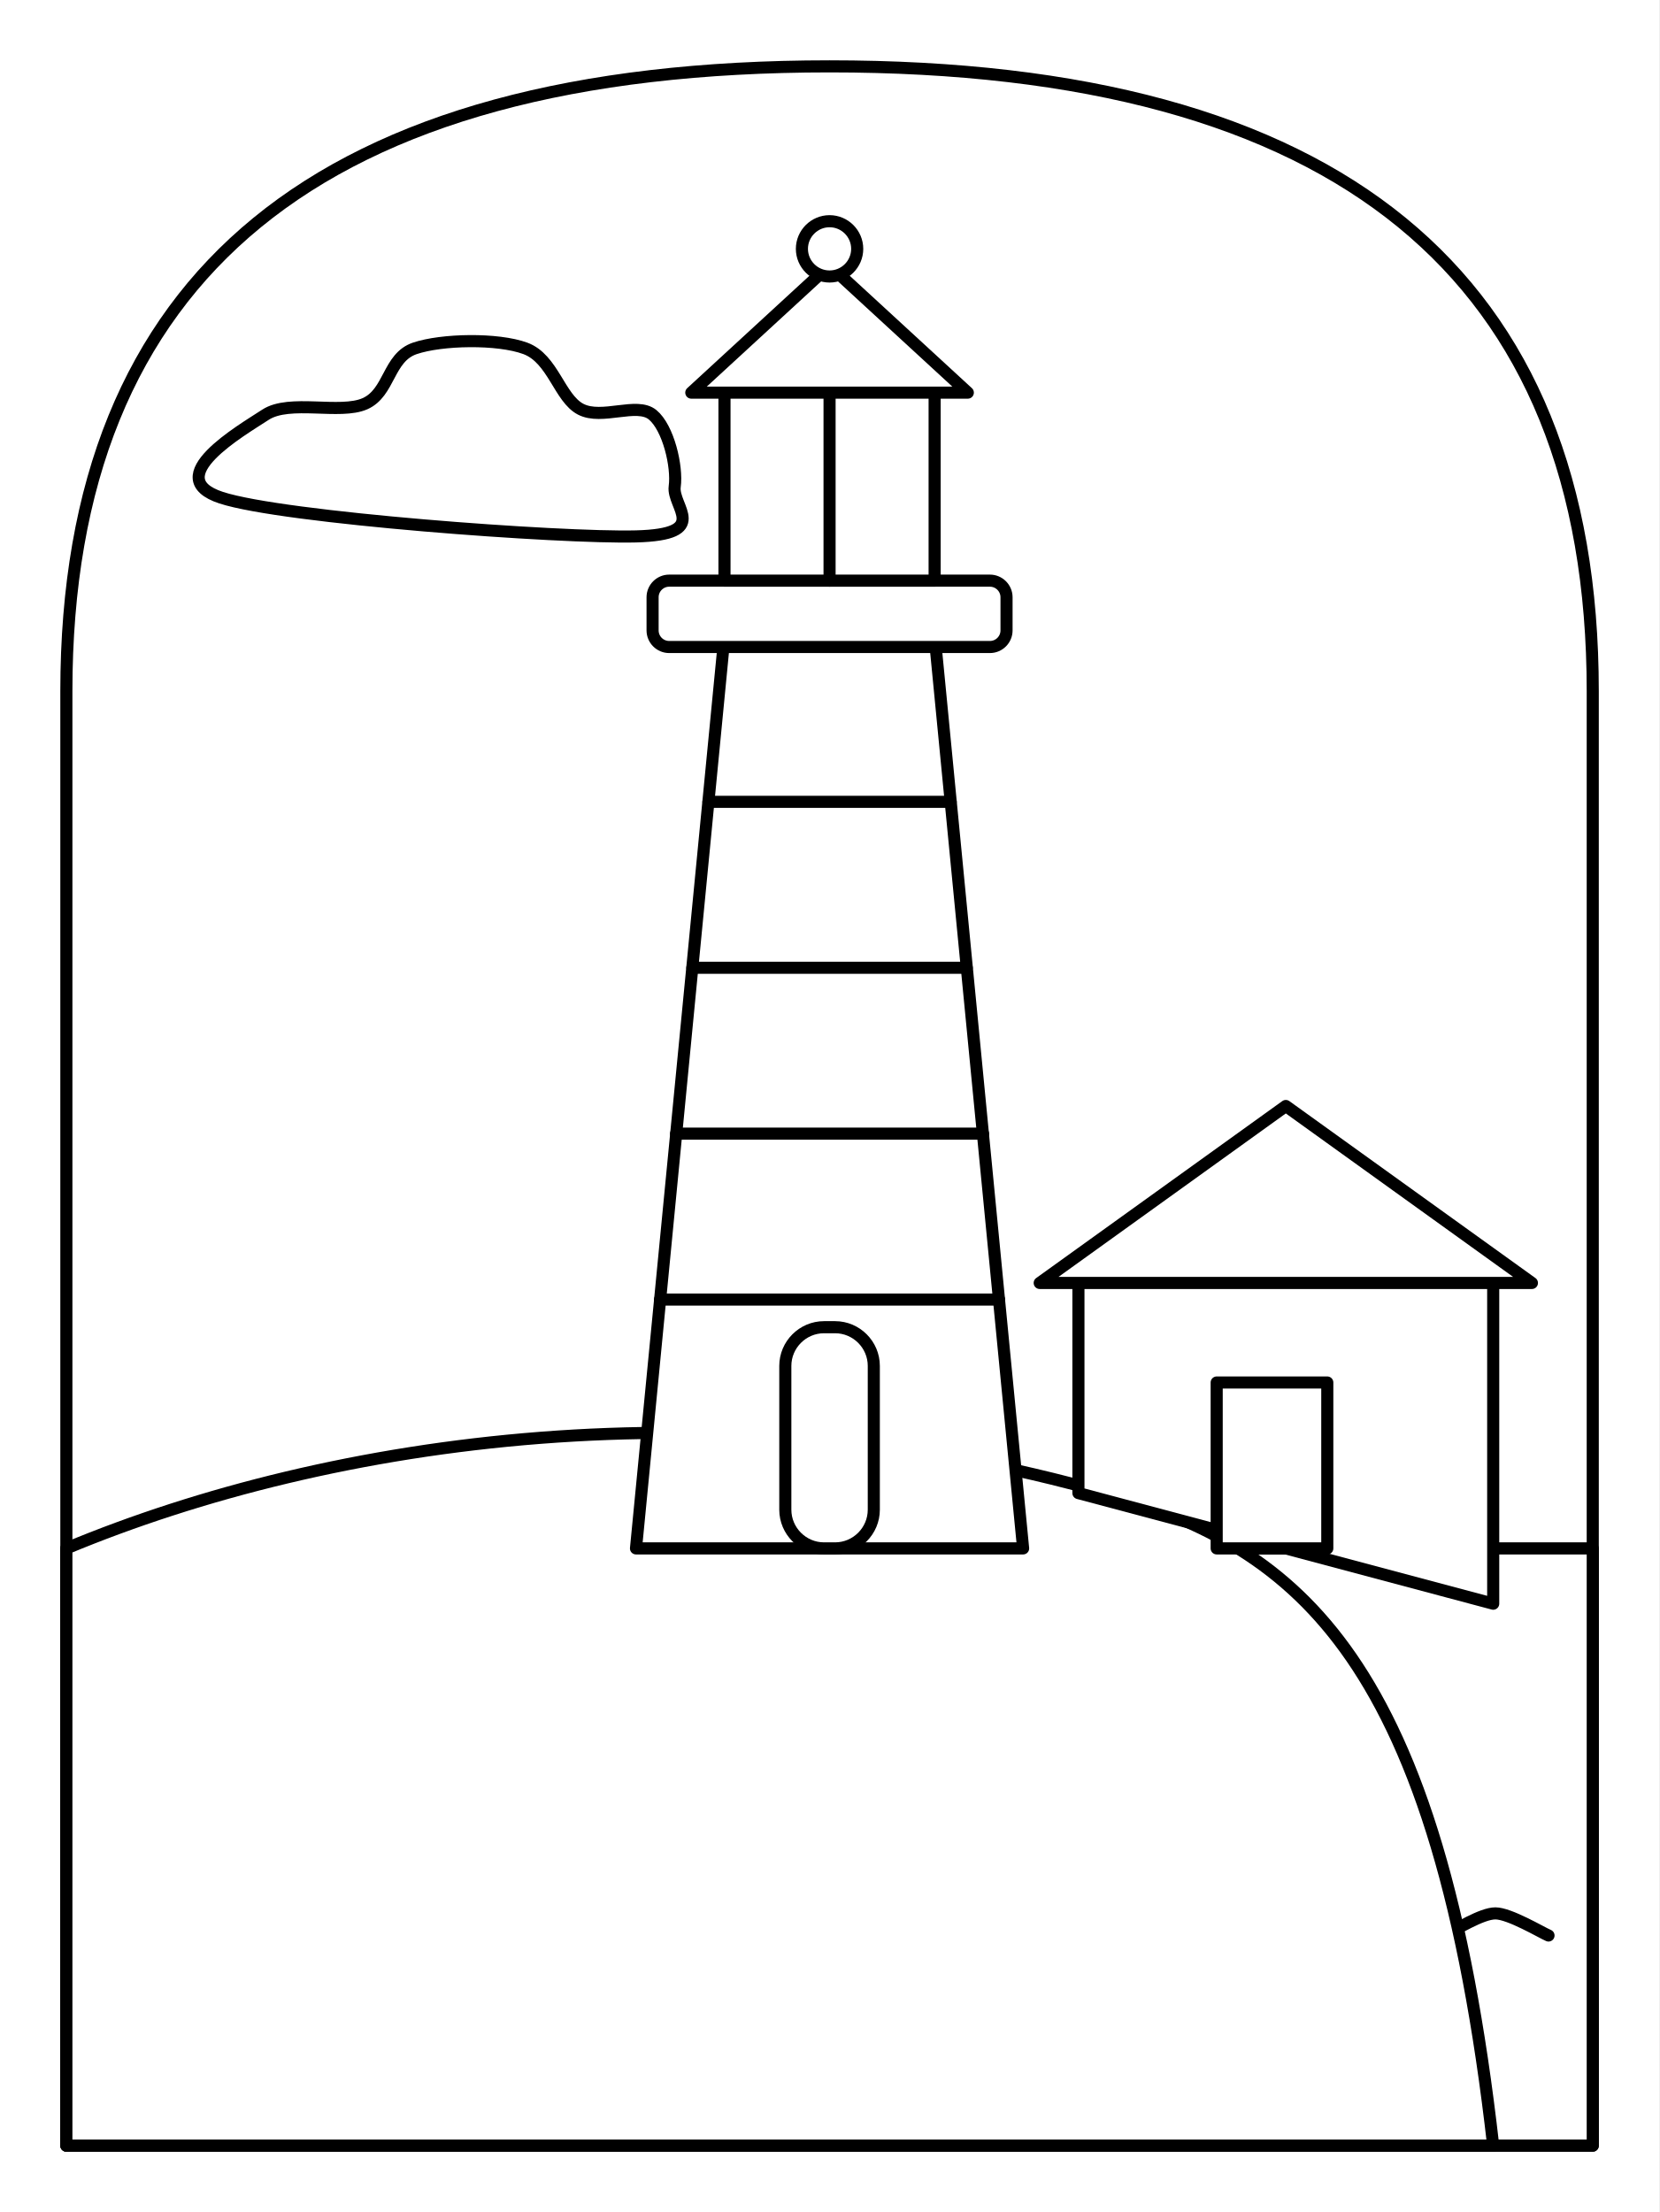
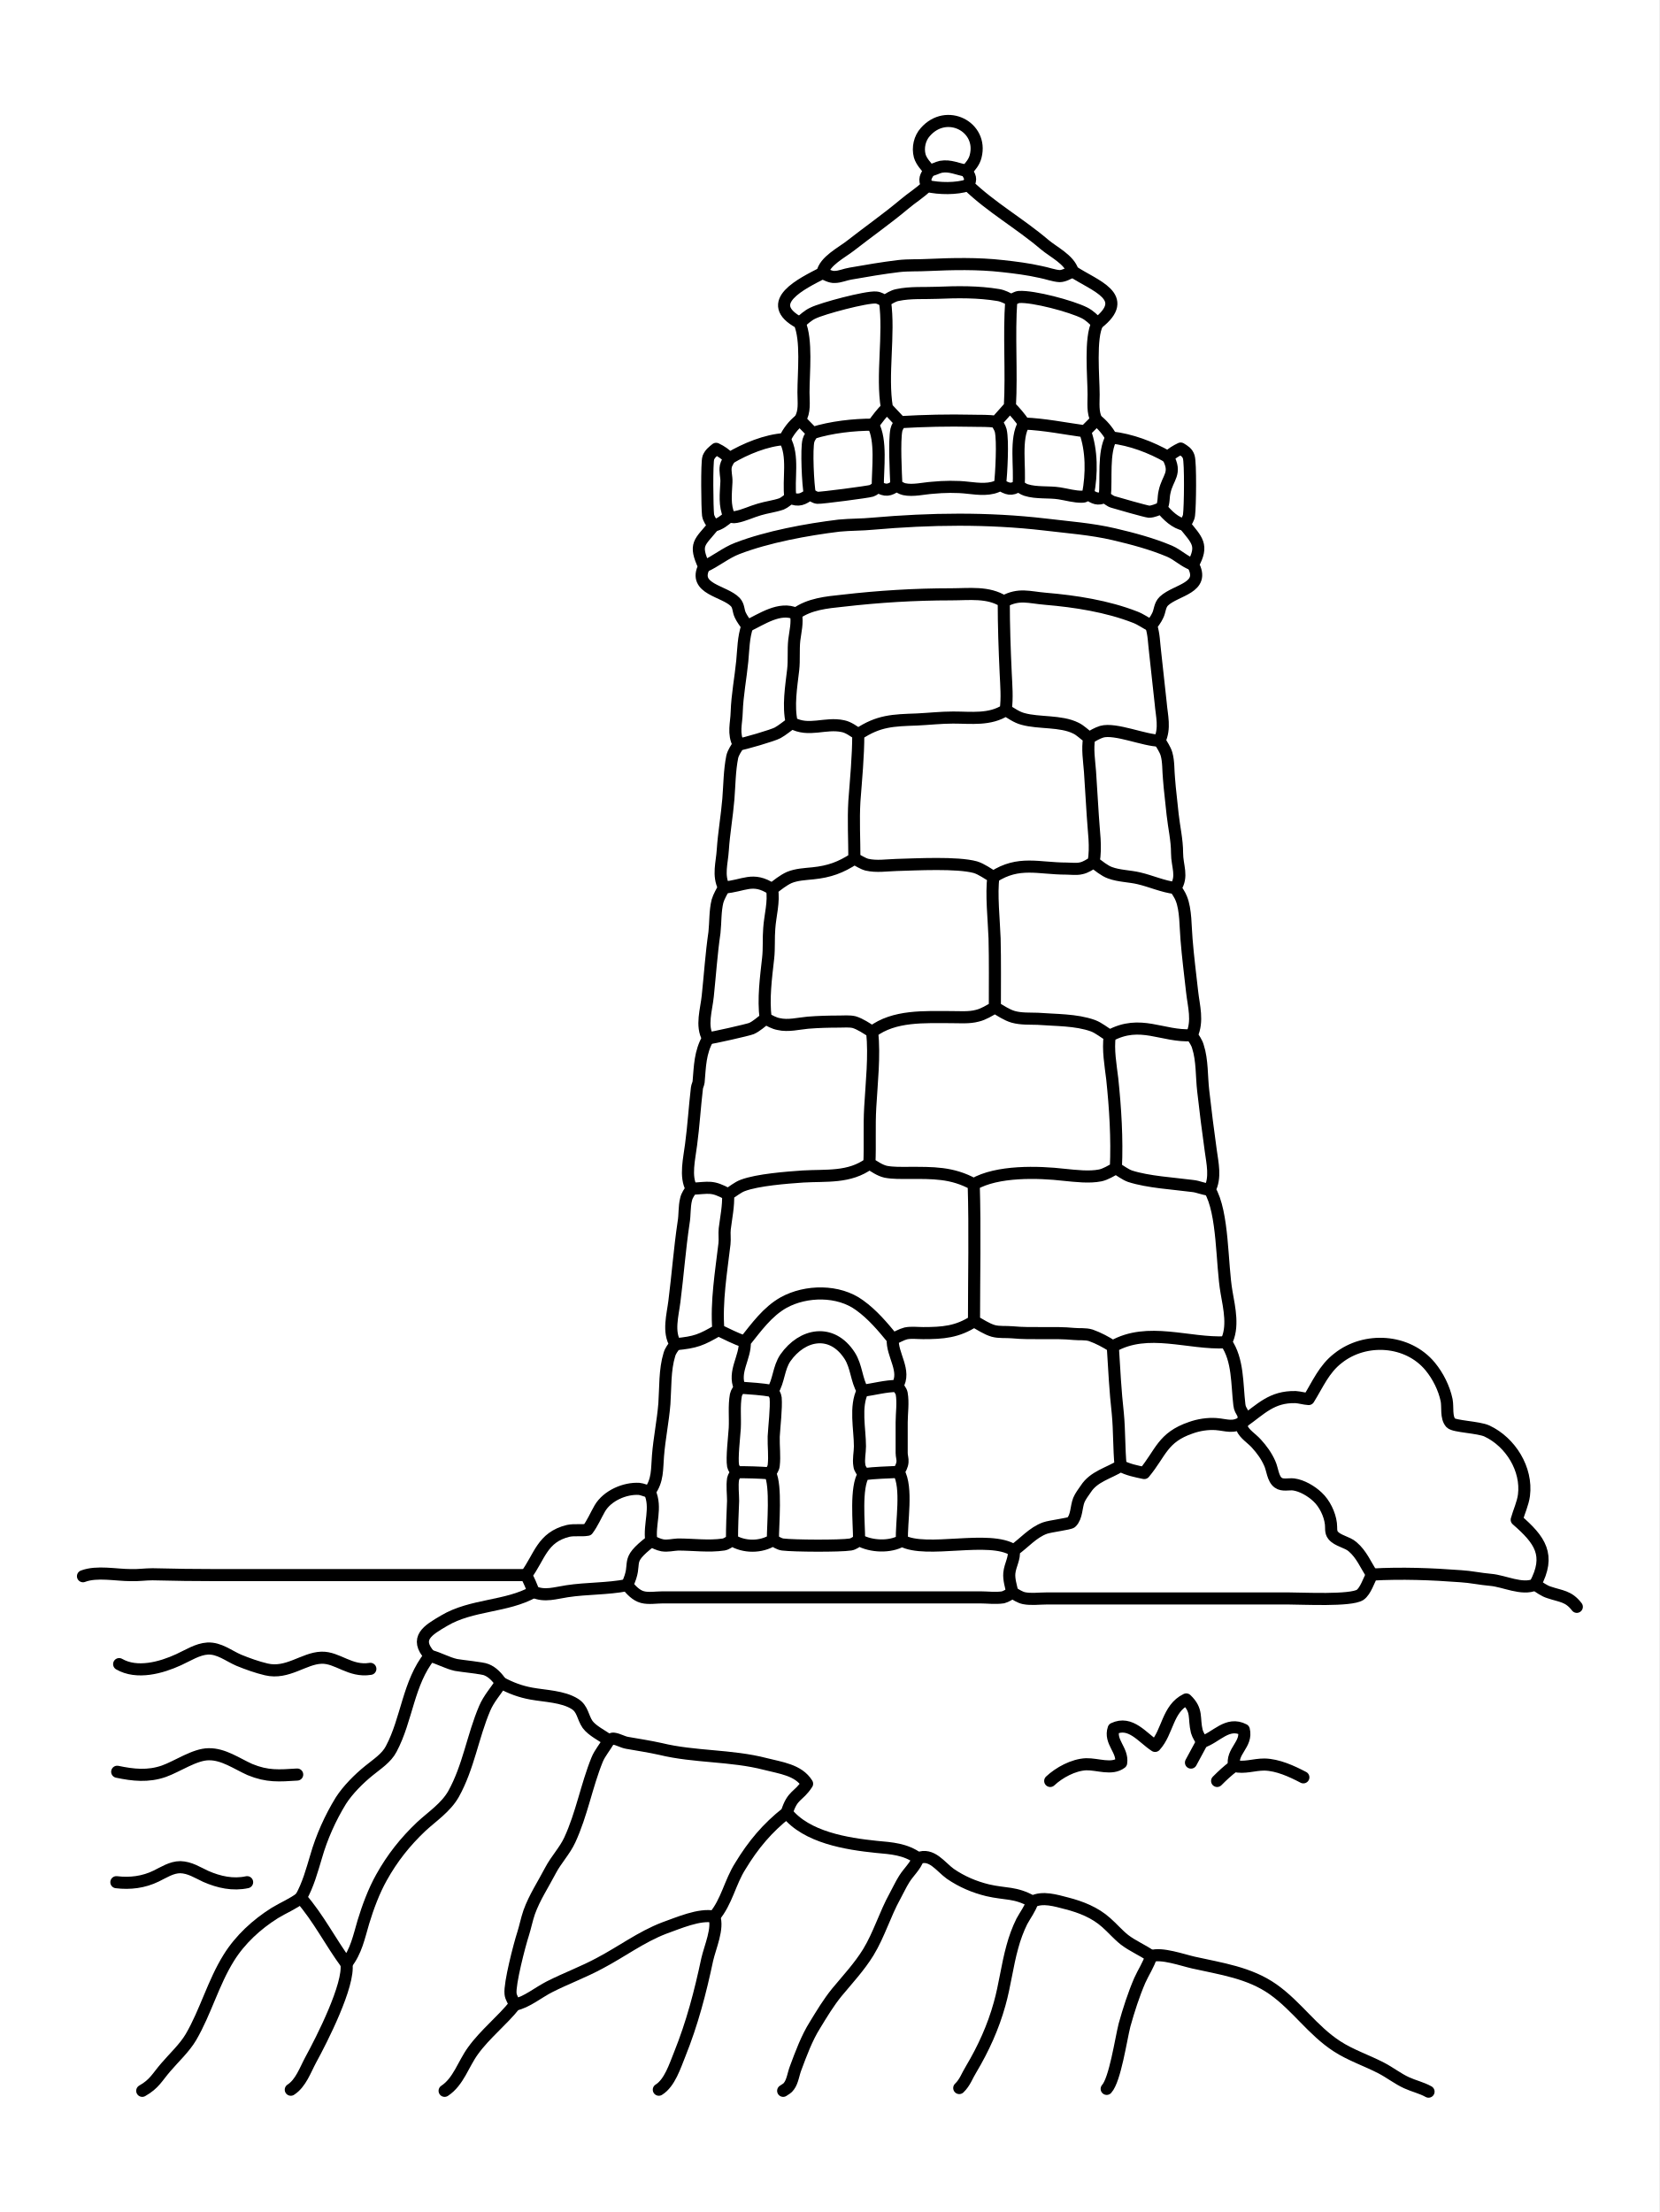
<svg xmlns="http://www.w3.org/2000/svg" version="1.1" viewBox="0 0 600 800" width="5.715in" height="7.62in" role="img" aria-label="The Lighthouse, a picture to color">
  <rect width="600" height="800" fill="#fff" />
-   <g transform="translate(0 0) scale(1)" fill="#fff" data-bw="white" stroke="#000" stroke-width="4.374" stroke-linecap="round" stroke-linejoin="round">
-     <path d="M24 776 L24 250 C24 99.3 116 24 300 24 C484 24 576 99.3 576 250 L576 776 Z" />
-     <path d="M80 180 C57.7 172.7 87.3 155.7 96 150 C104.7 144.3 123 150 132 146 C141 142 140.3 129.3 150 126 C159.7 122.7 180 122.3 190 126 C200 129.7 202.3 144 210 148 C217.7 152 230.3 145.3 236 150 C241.7 154.7 245 168.7 244 176 C243 183.3 257.3 193.3 230 194 C202.7 194.7 102.3 187.3 80 180 Z" />
-     <path d="M24 560 L576 560 L576 776 L24 776 Z" />
-     <path fill="none" stroke-width="4.374" d="M40 640 C42.2 641.1 52.2 648 56.7 648 C61.1 648 68.9 642.1 73.3 640 C77.8 637.9 85.6 632 90 632 C94.4 632 102.2 637.9 106.7 640 C111.1 642.1 118.9 648 123.3 648 C127.8 648 135.6 642.1 140 640 C144.4 637.9 152.2 632 156.7 632 C161.1 632 168.9 637.9 173.3 640 C177.8 642.1 185.6 648 190 648 C194.4 648 202.2 642.1 206.7 640 C211.1 637.9 218.9 632 223.3 632 C227.8 632 237.8 638.9 240 640" />
-     <path fill="none" stroke-width="4.374" d="M330 700 C332.6 701.1 344.1 708 349.2 708 C354.3 708 363.2 702.1 368.3 700 C373.4 697.9 382.4 692 387.5 692 C392.6 692 401.6 697.9 406.7 700 C411.8 702.1 420.7 708 425.8 708 C430.9 708 439.9 702.1 445 700 C450.1 697.9 459.1 692 464.2 692 C469.3 692 478.2 697.9 483.3 700 C488.4 702.1 497.4 708 502.5 708 C507.6 708 516.6 702.1 521.7 700 C526.8 697.9 535.7 692 540.8 692 C545.9 692 557.4 698.9 560 700" />
-     <path d="M24 560 C120 520 260 500 400 540 C470 560 520 600 540 776 L24 776 Z" />
-     <path d="M390 540 L390 460 L540 460 L540 580 Z" />
-     <path d="M376 464 L465 400 L554 464 Z" />
-     <path d="M440 500 L480 500 L480 560 L440 560 Z" />
-     <path d="M230 560 L262 230 L338 230 L370 560 Z" />
-     <path fill="none" d="M256.2 290 L343.8 290" />
-     <path fill="none" d="M250.4 350 L349.6 350" />
-     <path fill="none" d="M244.5 410 L355.5 410" />
-     <path fill="none" d="M238.7 470 L361.3 470" />
-     <path d="M242 210 L358 210 C361.3 210 364 212.7 364 216 L364 228 C364 231.3 361.3 234 358 234 L242 234 C238.7 234 236 231.3 236 228 L236 216 C236 212.7 238.7 210 242 210 Z" />
-     <path d="M262 140 L338 140 L338 210 L262 210 Z" />
-     <path fill="none" d="M300 140 L300 210" />
-     <path d="M250 142 L300 96 L350 142 Z" />
-     <path d="M310 90 C310 95.5 305.5 100 300 100 C294.5 100 290 95.5 290 90 C290 84.5 294.5 80 300 80 C305.5 80 310 84.5 310 90 Z" />
-     <path d="M298 480 L302 480 C309.7 480 316 486.3 316 494 L316 546 C316 553.7 309.7 560 302 560 L298 560 C290.3 560 284 553.7 284 546 L284 494 C284 486.3 290.3 480 298 480 Z" />
+   <g transform="translate(-2.179 -3.056) scale(1.006)" fill="#fff" data-bw="white" stroke="#000" stroke-width="4.35" stroke-linecap="round" stroke-linejoin="round">
+     <path fill="none" stroke-width="4.35" d="M336.3 64.3 C337.9 64.1 339 63.3 340.4 63 C343.8 62.4 346.4 63.9 349.6 64.4 M350.2 69.6 C346 71 339.8 70.9 335.4 69.9 M387.8 100.6 C386.4 101.2 384.7 102.3 383.1 102.3 C381 102.2 378.4 101.2 376.2 100.8 C371.8 99.8 367.1 99.2 362.5 98.7 C353.7 97.7 344.6 97.9 335.8 98.3 C332.3 98.5 328.7 98.3 325.2 98.7 C319.4 99.4 313.6 100.4 307.9 101.4 C306 101.7 304.1 102.6 302.2 102.6 C300.7 102.7 299.1 101.7 297.8 101.2 M365.7 111 C366.5 110.6 367.5 109.9 368.5 109.8 C373.7 109.5 387.2 113.1 392 115.5 C393.8 116.4 395.3 117.9 396.7 119.3 M365.7 111 C364.8 123.7 365.9 136.5 365.2 149.2 M365.7 111 C364.2 110.2 362.8 109.4 361 109.1 C353.8 107.9 346.4 108 339.1 108.3 C334.4 108.5 329.5 108.1 324.8 109.1 C323.2 109.4 321.7 110.4 320.3 111.3 M320.3 111.3 C322 123.4 319 137.9 321 149.7 M320.3 111.3 C319.3 110.8 318.3 110.1 317.1 110 C313.6 109.7 297.8 113.9 294.4 115.6 C292.6 116.4 291.1 117.9 289.6 119.1 M365.2 149.2 C367.1 151.1 368.8 153.1 370.3 155.3 M365.2 149.2 L360.3 154.7 M321 149.7 L325.8 154.8 M321 149.7 C319.1 151.5 317.6 153.6 316 155.7 M289.7 154 L294.3 158.7 M396.3 154 L392.2 158.1 M325.8 154.8 C334.5 154.3 343 154.1 351.7 154.3 C354.6 154.4 357.5 154.2 360.3 154.7 M325.8 154.8 C325.3 155.7 324.6 156.6 324.4 157.6 C323.6 161.5 324.2 173.1 324.4 177.6 M360.3 154.7 C360.9 155.7 361.6 156.7 361.9 157.8 C362.8 161.6 362.1 173.2 361.7 177.3 M370.3 155.3 C377.7 155.6 384.9 157.1 392.2 158.1 M370.3 155.3 C366.9 160.6 369 171.2 368.3 177.7 M316 155.7 C319.1 161.3 317.7 171.4 317.7 178 M316 155.7 C309 155.7 301 156.6 294.3 158.7 M392.2 158.1 C394.7 165 394.7 173.4 393.3 180.7 M294.3 158.7 C293.8 159.5 293.1 160.3 292.8 161.4 C292 164.2 292.6 177.6 293.3 180.7 M401.7 160.3 C398.6 165.8 400 175.2 399.3 181.7 M284.2 160.9 C287.7 166.9 285.4 175.3 286.3 182 M422 167.3 C425.3 173.3 421.9 174.6 420.8 179.9 C420.3 182 420.7 183.6 419.7 185.7 M264.4 167.8 C264 168.7 263.3 169.6 263.1 170.6 C262.7 172.5 263.4 174.4 263.3 176.3 C263.1 180.7 262.5 184.6 264.3 188.7 M324.4 177.6 C325.3 178 326.2 178.7 327.2 178.9 C330.4 179.6 334.2 178.6 337.3 178.4 C341.4 178 346.1 177.9 350.2 178.4 C353.9 178.8 358.4 179.4 361.7 177.3 M324.4 177.6 C321.8 179.4 320.5 179.6 317.7 178 M361.7 177.3 C364.4 178.8 365.6 179.4 368.3 177.7 M368.3 177.7 C369.2 178.2 370 178.9 371 179.2 C374.8 180.4 379.2 179.8 383 180.4 C385.6 180.8 388.6 181.7 391.2 181.6 C392.2 181.6 392.6 181.1 393.3 180.7 M317.7 178 C316.9 178.6 316.3 179.2 315.4 179.5 C314.2 179.9 297.4 182.1 296.1 182 C295 181.9 294.2 181.2 293.3 180.7 M293.3 180.7 C290.8 182.5 289.3 183.3 286.3 182 M393.3 180.7 C395.7 182.2 396.7 182.8 399.3 181.7 M399.3 181.7 C400.3 182.3 401.2 183.2 402.3 183.5 C403.9 184 414.1 186.9 415.2 187 C416.7 187 418.3 186.2 419.7 185.7 M286.3 182 C285.3 182.7 284.3 183.7 283.1 184.2 C280.5 185.1 277.7 185.4 275.1 186.2 C272.3 187 269.5 188.4 266.7 188.9 C265.8 189.1 265.1 188.8 264.3 188.7 M419.7 185.7 C421.8 188.3 424.7 191.1 428 191.7 M264.3 188.7 C262.5 190.2 261 191.5 258.7 192 M431 206 C428 205 425.6 202.5 422.6 201.2 C416.2 198.5 409.4 196.7 402.6 195.1 C394.5 193.2 386 192.6 377.8 191.6 C357.2 189.2 336.6 189.5 316 191.3 C312 191.7 307.9 191.6 303.8 192 C292.3 193.4 278.1 196 267.2 200.2 C263 201.8 259.4 204.9 255.3 206.7 M363 219.3 C368.5 216.3 372 217.8 378 218.3 C388.7 219.2 400.2 221 410.2 224.9 C412.3 225.7 414 227 416 228 M363 219.3 C363 227.9 363.3 236.5 363.7 245.1 C363.9 249.5 364.3 253.9 363.7 258.3 M363 219.3 C357.4 215.7 350.6 216.7 344.1 216.7 C331 216.7 318.1 217.5 305.1 219 C299.3 219.6 293.1 220.2 288.3 223.7 M288.3 223.7 C288.9 227 288.1 229.9 287.7 233.1 C287.3 236.7 287.7 240.3 287.3 243.8 C286.6 249.9 285.4 256.9 286.8 262.9 M288.3 223.7 C282.5 221 275.9 225.7 270.8 228.1 M363.7 258.3 C365.6 259.4 367.6 260.9 369.9 261.5 C375.6 263.1 383.5 262.1 388.9 264.8 C390.6 265.6 392.1 267.2 393.7 268.3 M363.7 258.3 C358 262 351.3 261 344.8 261 C340.4 261 336.1 261.5 331.8 261.7 C323.2 262 318 262.1 310.7 267 M286.8 262.9 C292.9 266.3 298.8 262.7 305.2 264.1 C307.2 264.5 309 265.9 310.7 267 M286.8 262.9 C285.1 264.1 283.5 265.5 281.7 266.5 C280.1 267.4 269.5 270.5 267.7 270.7 M310.7 267 C310.7 275.1 309.9 283 309.3 291.1 C308.9 297.9 309.3 304.9 309.3 311.7 M393.7 268.3 C395.1 267.5 396.6 266.6 398.2 266.1 C403.1 264.7 413.6 269.3 419 269.3 M393.7 268.3 C393 272.4 393.7 276.4 394 280.4 L395 296.2 C395.3 301.8 396.3 307.4 395.3 313 M309.3 311.7 C310.7 312.4 312.3 313.5 313.8 313.9 C317.3 314.7 320.9 314.1 324.4 314 C331.6 313.8 346.3 313 352.8 314.8 C355.1 315.5 357.3 317.2 359.3 318.3 M309.3 311.7 C304.4 314.9 300.3 316.4 294.4 317 C291.5 317.3 288.6 317.4 285.9 318.5 C283.7 319.5 281.6 321.2 279.7 322.7 M395.3 313 C397.1 314.3 399.2 316.1 401.2 316.8 C404.4 318 408.3 318 411.6 318.8 C415.9 319.8 420.3 321.8 424.7 322.3 M395.3 313 C394 313.8 392.4 314.9 390.8 315.2 C389.2 315.6 387.2 315.3 385.5 315.3 C375.5 315.3 368.4 312.4 359.3 318.3 M359.3 318.3 C358.4 324 359.5 334.3 359.7 340.4 C359.9 348.6 359.8 357 359.8 365.2 M262.4 322.1 C269.6 321.6 272.7 318.1 279.7 322.7 M279.7 322.7 C280.5 327.2 279 332.2 278.7 336.8 C278.4 340.3 278.7 343.9 278.3 347.5 C277.5 354.7 276.5 362 277.4 369.2 M359.8 365.2 C361.9 366.4 364 367.9 366.4 368.6 C369.3 369.4 372.3 369.2 375.2 369.3 C381.6 369.8 389 369.6 395.1 371.8 C397.2 372.6 399.2 374.3 401.1 375.4 M359.8 365.2 C357.9 366.3 355.7 367.7 353.5 368.2 C350.6 369 347.2 368.7 344.2 368.7 C334.6 368.7 323.6 368 315.7 374 M277.4 369.2 C278.9 370 280.4 370.9 282.1 371.2 C285.5 372 289.3 371 292.6 370.7 C296.4 370.4 300.1 370.3 303.8 370.3 C305.5 370.3 307.5 370.1 309.2 370.5 C311.5 371.2 313.6 372.7 315.7 374 M277.4 369.2 C275.8 370.4 274.1 372 272.3 372.8 C271.1 373.3 257.9 376.3 256.7 376.3 M315.7 374 C316.6 382.8 315.5 392.2 315 401.1 C314.6 407.9 315 414.6 314.7 421.3 M430.6 375.2 C419.9 375.8 412.2 369.4 401.1 375.4 M401.1 375.4 C400.4 380.5 401.4 385.9 402 390.9 C403.1 401.4 403.8 412.4 403.3 423 M314.7 421.3 C316.5 422.4 318.4 423.8 320.6 424.3 C323.3 424.8 326 424.7 328.8 424.7 C337.5 424.7 344.4 424.5 352.2 428.8 M314.7 421.3 C307.5 426.6 299.2 425.5 290.8 426 C285 426.4 274.5 427.2 269.2 429.2 C267.3 429.9 265.6 431.4 263.9 432.4 M403.3 423 C404.9 423.9 406.7 425.3 408.4 425.9 C414.9 428 424 428.5 430.8 429.4 C433 429.6 434.7 430.6 437 430.7 M403.3 423 C401.7 423.9 399.6 425.2 397.7 425.6 C393.8 426.4 388.8 425.8 384.8 425.4 C375.3 424.3 360.6 423.9 352.2 428.8 M352.2 428.8 C352.7 445.2 352.3 461.7 352.3 478 M250.8 430.4 C257.2 430.1 258 429.2 263.9 432.4 M263.9 432.4 C264.1 436.6 263.2 440.7 262.7 444.8 C262.5 446.6 262.8 448.4 262.6 450.2 C261.4 460.4 259.6 471 260.4 481.2 M352.3 478 C354.5 479.2 356.8 480.8 359.2 481.5 C361.4 482.1 363.8 481.8 366 482 C373.4 482.7 380.9 481.9 388.2 482.6 C390.2 482.8 392.4 482.5 394.3 483.1 C397.1 484.1 399.7 485.5 402.2 487.1 M352.3 478 C346.3 481.9 341.1 482.3 334 482.3 C332 482.3 329.7 482 327.8 482.4 C326.2 482.8 324.6 483.8 323.1 484.4 M260.4 481.2 C263.6 482.7 266.6 484.3 269.9 485.4 M260.4 481.2 C254.2 484.8 252.3 485.6 245 486.3 M323.1 484.4 C322.7 490.1 328.1 495.9 324.7 501.3 M269.9 485.4 C270.2 491 265.6 496.2 268.1 501.9 M442.9 485.6 C429.4 486.3 414.8 479.9 402.2 487.1 M402.2 487.1 C402.7 495.2 403.1 503.2 404 511.2 C404.6 517.4 404.4 523.8 405 530 M324.7 501.3 C325.3 502.2 326.1 503 326.3 504 C326.9 507.3 326.3 511.1 326.3 514.4 L326.3 525.4 C326.3 526.5 326.7 527.6 326.6 528.6 C326.5 530 325.8 531.1 325.2 532.2 M324.7 501.3 C320.4 501.3 316.5 502.5 312.3 503 M268.1 501.9 C272.1 502.2 275.9 502.4 279.9 503.1 M268.1 501.9 C267.6 502.8 266.9 503.6 266.7 504.6 C266 508.5 266.5 512.6 266.3 516.5 C266.1 519.7 265.2 527.2 265.7 530 C265.9 530.9 266.5 531.6 267 532.3 M279.9 503.1 C282.2 499.4 282 494.9 284.5 491.2 C290.6 482.5 301.2 480.5 307.6 490.4 C310.1 494.3 310 499.1 312.3 503 M279.9 503.1 C280.3 503.9 280.9 504.6 281 505.6 C281.3 509.2 280.5 515.7 280.3 519.5 C280.2 522.9 280.7 526.5 280.3 529.9 C280.2 530.9 279.5 531.8 279 532.7 M312.3 503 C309.4 508.7 311.3 516.8 311.3 523 C311.3 525.3 310.7 527.6 311.1 529.9 C311.2 531.1 312.1 532 312.7 533 M325.2 532.2 C328.5 537.9 326.1 550.2 326.4 556.9 M325.2 532.2 C321 532.4 316.8 532.5 312.7 533 M267 532.3 C271 532.3 275 532.4 279 532.7 M267 532.3 C266.5 533.1 265.9 533.8 265.7 534.7 C265.3 537.3 265.7 540.1 265.7 542.6 C265.5 547.3 265.3 552 265.3 556.7 M279 532.7 C281.3 537.1 280 551.1 280 556.7 M312.7 533 C309.6 537.7 311 550.6 311 556.7 M235.7 539.3 C238.4 545.1 235.4 551 236.3 557 M265.3 556.7 C269.6 559.4 275.7 559.4 280 556.7 M265.3 556.7 C264.4 557.3 263.4 558.1 262.3 558.3 C257 559.1 251.3 558.3 245.9 558.3 C244 558.4 242.2 558.9 240.3 558.6 C238.8 558.3 237.6 557.7 236.3 557 M280 556.7 C281.1 557.3 282.2 558.1 283.5 558.3 C287.5 558.8 304.1 558.9 307.9 558.3 C309.1 558.1 310 557.3 311 556.7 M311 556.7 C315.3 559.1 322.1 559.4 326.4 556.9 M326.4 556.9 C335.2 561.7 357.8 554.7 366.6 560.4 M236.3 557 C226 564.9 231.9 564.1 227.6 572.9 M366.6 560.4 C367 563.3 365.3 565.6 365 568.6 C364.8 570.9 365.6 573.3 366.1 575.6 M269.9 485.4 C274 480.3 278 474.6 283.9 471.3 C291.9 466.9 303.6 466.7 311.2 472.3 C315.8 475.6 319.5 480 323.1 484.4 M449 514.2 C445.4 516.6 443.2 515.3 439.3 515 C436.3 514.8 433.1 515.3 430.3 516.3 C420 519.8 419.5 525.4 413.5 532.6 C410.6 532 407.6 531.4 405 530 M405 530 C400.7 532.7 395.4 533.8 392.5 538.3 C391.6 539.6 390.6 540.9 390 542.3 C389 544.8 389.3 548.3 387.3 550.3 C386.7 550.9 379.7 551.7 377.8 552.4 C373.4 554 370.3 557.8 366.6 560.4 M449 514.2 C448.8 514.9 448.2 515.6 448.6 516.4 C449.6 518.7 452.2 520.2 453.8 522 C455.8 524.2 457.4 526.4 458.6 529.1 C459.6 531.2 459.7 534.7 461.7 536.1 C463.2 537.2 465.5 536.5 467.2 536.7 C470.2 537.1 473.6 539.1 475.8 541.2 C478.3 543.5 480.2 547.4 480.6 550.8 C480.8 552.2 480.4 553.8 481.4 555 C483 557 486.5 557.4 488.4 559.1 C491.7 561.9 493.1 565.7 495.4 569.1" />
+     <path fill="none" d="M336.3 64.3 C334.9 66.7 334.3 67.3 335.4 69.9 M336.3 64.3 C335 62.8 333.4 61.1 332.8 59.1 C332 56.1 332.8 52.7 334.8 50.5 C342.4 41.8 355.6 48.6 352.9 59.2 C352.4 61.3 351 62.9 349.6 64.4 M349.6 64.4 C350.8 66.6 351.5 67.2 350.2 69.6 M350.2 69.6 C358.5 77.6 368.8 83.4 377.6 90.9 C380.9 93.7 386.5 96.3 387.8 100.6 M335.4 69.9 C332.9 72.4 330 74.1 327.3 76.4 C321.1 81.6 314.4 86.3 308 91.3 C304.7 93.9 298.6 96.9 297.8 101.2 M387.8 100.6 C395.6 105.8 409 109.7 396.7 119.3 M297.8 101.2 C290.7 104.9 276 111.8 289.6 119.1 M289.6 119.1 C292.3 125.3 291 137 291 144.1 C291 147.6 291.6 151 289.7 154 M396.7 119.3 C393.9 124.3 395.3 138.7 395.3 144.9 C395.3 148 394.9 151.2 396.3 154 M289.7 154 C287.2 156 285.7 158.1 284.2 160.9 M396.3 154 C398.5 155.7 400.3 157.9 401.7 160.3 M401.7 160.3 C408.7 161.1 415.9 163.8 422 167.3 M284.2 160.9 C277.6 161.3 270.1 164.4 264.4 167.8 M422 167.3 C423.5 166 424.9 165.1 426.6 164.3 C427.9 165.1 429 165.7 429.5 167.3 C430.2 169.5 430 185.3 429.6 188.2 C429.5 189.4 428.6 190.6 428 191.7 M264.4 167.8 C262.9 166.3 261.5 165.3 259.6 164.4 C258.5 165.3 257.4 166.1 256.8 167.6 C256.2 169.3 256.4 185.8 256.7 188.2 C256.9 189.6 257.9 190.9 258.7 192 M428 191.7 C432.4 197.2 434.9 199 431 206 M258.7 192 C253.7 198.2 251.5 198.5 255.3 206.7 M431 206 C435.7 214.5 425 215 420.6 219.1 C419 220.6 419.2 222.7 418.3 224.4 C417.7 225.7 416.8 226.8 416 228 M255.3 206.7 C251.1 214.9 262.6 215.4 266.5 219.5 C267.8 220.9 267.5 222.6 268.3 224.2 C268.9 225.5 269.9 226.8 270.8 228.1 M270.8 228.1 C269.4 232.2 269.4 236.5 269 240.7 C268.4 246.8 267.2 252.9 267 259 C266.9 263.2 265.6 266.7 267.7 270.7 M416 228 C417 231.1 417 234.2 417.4 237.4 L419.4 255.7 C419.8 260.5 421.1 264.8 419 269.3 M419 269.3 C419.9 270.9 421 272.4 421.5 274.1 C422.3 276.9 422.1 280.1 422.4 283 C422.7 287.2 423.3 291.5 423.7 295.8 C424.2 300.4 425.3 305 425.3 309.7 C425.3 314.5 427.5 318 424.7 322.3 M267.7 270.7 C266.8 272.1 265.8 273.5 265.4 275.1 C264.4 280.1 264.4 285.3 264 290.3 C263.5 296.4 262.4 302.5 262 308.6 C261.7 313.4 260.2 317.6 262.4 322.1 M262.4 322.1 C261.6 323.7 260.6 325.3 260.1 327 C259.2 330.6 259.4 334.6 259 338.3 C257.9 345.8 257.4 353.5 256.6 361.1 C256.1 366.1 254.1 371.8 256.7 376.3 M424.7 322.3 C425.4 323.5 426.3 324.7 426.8 326 C428.5 330.1 428.3 336.3 428.7 340.7 C429.2 347 430 353.2 430.7 359.5 C431.3 364.9 432.9 370 430.6 375.2 M430.6 375.2 C431.4 376.5 432.4 377.8 432.8 379.3 C434.4 384.2 434.1 390.1 434.7 395.2 C435.5 402.3 436.4 409.5 437.4 416.6 C438 421.1 439.3 426.5 437 430.7 M256.7 376.3 C253.8 381.4 253.8 386.3 253.3 392 C253.2 392.8 252.8 393.4 252.7 394.2 C251.9 401 251.5 407.8 250.6 414.5 C250 419.5 248.3 426 250.8 430.4 M250.8 430.4 C250 431.6 249.1 432.8 248.8 434.2 C248.1 437 248.4 439.8 247.9 442.6 C246.5 452 245.8 461.5 244.6 470.9 C244 475.8 242.2 481.9 245 486.3 M437 430.7 C442 439 441.3 457.6 443.1 467.7 C444.1 473.4 445.7 480.3 442.9 485.6 M442.9 485.6 C447.3 491.9 446.8 500.6 447.7 508.1 C448 510.9 449.9 510.8 449 514.2 M245 486.3 C244.1 487.5 243.2 488.6 242.8 490 C241.1 495.5 241.4 502 241 507.7 C240.5 513.9 239.2 520.1 238.7 526.4 C238.3 531.2 238.7 535.2 235.7 539.3 M495.4 569.1 C506 568.5 516.8 568.9 527.3 569.7 C530.8 569.9 534.4 570.7 538 571 C542.9 571.4 549.3 574.8 554 572.7 M495.4 569.1 C494.2 571.2 493.1 575 491.1 576.4 C487.7 578.6 470.6 577.7 465.7 577.7 L396.5 577.7 L378.2 577.7 C375.7 577.7 372.8 578.1 370.3 577.6 C368.8 577.3 367.4 576.3 366.1 575.6 M191.3 569.3 C192.4 571.3 193.2 573.3 194 575.3 M227.6 572.9 C229 574.6 230.8 576.6 233.1 577.2 C235.3 577.8 238.2 577.3 240.5 577.3 L259.7 577.3 L334.8 577.3 L354.4 577.3 C357 577.3 360 577.7 362.7 577.3 C363.9 577 365 576.2 366.1 575.6 M227.6 572.9 C220.5 574.3 213.2 574 206 575.1 C201.9 575.7 198 577.1 194 575.3 M554 572.7 C555.6 573.7 557.3 575 559 575.5 C563.4 577 566 576.8 569 580.7 M156.7 598.3 C159.9 599.1 162.9 600.9 166.1 601.6 C168.2 602 175.7 602.7 177 603.3 C179.3 604.2 180.9 606.1 182.3 608 M156.7 598.3 C148.9 608 148.5 621.1 142.8 631.8 C141.1 635.1 137.6 637.3 134.8 639.6 C131.2 642.5 127.2 646.5 124.7 650.4 C120.9 656.6 117.8 663.5 115.8 670.5 C114.3 675.5 112.9 680.7 110.3 685.3 M182.3 608 C180.3 611.1 177.9 613.7 176.4 617.2 C172.1 627.3 170.6 638.3 165.2 648 C162.4 652.9 157.6 656 153.6 659.7 C147.8 665.2 143.2 671 139.3 678 C136.6 682.8 134.4 688.7 132.8 694 C131.2 699.4 130.2 704.6 126.7 709 M221 628.7 C221.7 628.5 222 628 222.8 628.1 C224.4 628.3 225.9 629.3 227.6 629.6 C231.5 630.3 235.6 630.9 239.6 631.8 C251.9 634.8 265 634 277.3 637.2 C282.7 638.6 289.2 639.3 292.3 644.3 C289.1 649.2 287.1 648 285 654.7 M221 628.7 C219.8 631 217.8 633.2 216.8 635.7 C213 645.1 211.3 655.2 207 664.5 C205.2 668.4 202.1 671.6 200.1 675.4 C197.5 680.4 194.3 685.2 192.4 690.5 C191.5 693.1 191 695.8 190.2 698.3 C188.9 702.3 185.3 716.2 185.7 719.8 C185.8 721.1 186.8 722.5 187.3 723.7 M434.3 629.3 L430.3 636.7 M445.8 637.9 C449.6 638.8 452.8 637.4 456.7 637.4 C461.5 637.5 466.5 639.8 470.7 642 M445.8 637.9 C443.5 639.6 441.7 641.3 439.7 643.3 M285 654.7 C278 660.2 272.9 666.3 268.3 673.9 C264.6 679.7 263.4 686.8 258.9 692.1 M110.3 685.3 C116.7 692.6 121 701.3 126.7 709 M258.9 692.1 C253.6 691 246 694.4 240.9 696.2 C232.6 699.4 225.6 704.7 217.8 708.8 C211.9 712 205.6 714.3 199.7 717.3 C195.9 719.2 191.3 723 187.3 723.7 M235.7 539.3 C234.4 539.1 233.1 538.4 231.9 538.3 C226.8 538 220.5 540.7 217.8 545.3 C216.3 547.9 215.2 550.6 213.4 553 C211.1 553.4 208.8 552.9 206.4 553.4 C197 555.7 196.2 562.7 191.3 569.3 M554 572.7 C559.7 562.1 555.8 556.7 547.4 549.4 C548.2 546.5 549.6 543.6 550 540.6 C551.2 531.2 545.2 521.5 536.7 517.5 C533.7 516.1 524.9 515.9 523.7 514.6 C521.9 512.6 522.7 508.9 522.2 506.4 C521.3 502.1 519.1 497.7 516.3 494.3 C508.2 484.5 492.9 483.6 483.2 491.3 C478.1 495.2 475.9 500.7 472.6 506 C471 505.9 469.5 505.4 467.9 505.3 C459.3 505.1 455.5 509.6 449 514.2" />
+     <path fill="none" d="M194 575.3 C184.3 580.8 171.7 579.8 161.8 585.7 C156 589.1 151 592 156.7 598.3 M182.3 608 C185.8 609.9 189.3 611.2 193.2 611.9 C198.1 612.8 204.5 612.9 208.8 615.6 C211.7 617.4 211.6 620.4 213.4 623 C215.1 625.3 218.7 627 221 628.7 M434.3 629.3 C439.4 627.7 443.4 621.8 449.3 624.9 C450.6 630.2 444.7 632.6 445.8 637.9 M285 654.7 C292.1 663.6 306.5 665.9 317.2 667 C322.7 667.5 327.6 667.8 332.2 671.1 M332.2 671.1 C337.1 669.1 340.2 674.1 343.8 676.7 C347.9 679.5 352.3 681.4 357.2 682.6 C363.6 684.1 367.2 683.2 373.3 686.7 M373.3 686.7 C377 684.8 381.7 686.3 385.6 687.3 C390.7 688.6 395.8 690.6 399.8 694.2 C402.1 696.2 404 698.5 406.4 700.4 C409.4 702.7 412.9 704.1 416 706.3 M373.3 686.7 C372.5 689.2 370.8 691.4 369.5 693.8 C368.1 696.6 366.9 699.9 366.1 702.9 C364.2 709.7 363.4 716.8 361.5 723.5 C359.2 731.8 355.7 739.5 351.3 746.9 C349.8 749.3 349.1 751.7 347 753.7 M258.9 692.1 C260.5 696.2 257.4 703.1 256.4 707.5 C253.9 719.3 251 730.4 246.5 741.6 C244.8 745.8 242.9 751.9 239 754.3 M416 706.3 C415.1 709.3 413.2 712.1 411.9 715 C409.7 720.1 407.9 725.7 406.4 731.1 C405.1 736.3 403 750.7 400 754 M126.7 709 C127.9 716.5 117.8 736.4 113.9 743.5 C111.9 747.2 110.3 752 106.7 754.3 M187.3 723.7 C182.7 729.5 176.6 734.2 172.2 740.3 C168.7 745.1 167 751.4 162 754.7 M45 601.3 C51.4 605 60.1 602.6 66.4 599.7 C69.7 598.2 73.2 595.9 76.8 595.7 C81 595.5 84.3 598.3 88 599.9 C91.2 601.2 94.5 602.4 97.9 603.2 C105.5 605 111.4 599.2 117.7 599 C123.5 598.8 128 604.2 135.3 603 M44.3 640 C50 641.2 55.4 641.8 61.1 639.8 C65.9 638.1 72.2 633.7 77.2 633.7 C82.5 633.6 87.3 637.1 92 639.2 C98.3 641.8 102.5 641.4 109 641 M44 679.7 C48.9 680.3 53.8 679.7 58.3 677.5 C61 676.2 63.8 674.3 67 674.3 C70.4 674.4 73.1 676.2 76.1 677.6 C80.9 679.7 85.9 680.8 91 679.7 M379.7 643.3 C382.9 640.3 388 637.5 392.6 637.3 C396.8 637.2 401.8 639.4 405.2 636.8 C405.9 632.2 400.9 629.2 402.5 624.5 C408.6 621.6 412.8 627.7 417.4 630.7 C422 625.7 421.8 617.3 428.6 614 C432.8 618 431.2 620.6 432.4 625.5 C432.8 626.9 433.7 628.1 434.3 629.3" />
+     <path fill="none" d="M191.3 569.3 L80.2 569.3 C72.5 569.3 64.7 569.2 57 569 C54.4 569 51.8 569.4 49.2 569.3 C43.8 569.3 37 567.8 32 569.7 M332.2 671.1 C331.3 673.9 328.8 676 327.2 678.6 C326 680.5 325 682.7 323.9 684.7 C320.3 691.2 318.2 698.5 314.3 704.9 C311.1 710.1 306.9 714.6 303 719.3 C300 723 297.6 727 295.1 731.1 C292.2 735.7 290.1 741.4 288.2 746.5 C287.4 748.5 287.1 751.3 285.8 753 C285.3 753.8 284.4 754.2 283.7 754.7 M110.3 685.3 C107.5 687.5 104 688.9 100.9 690.8 C94.4 694.9 88.5 700.3 84.4 706.9 C78.8 715.9 76.1 726.3 70.8 735.4 C68.5 739.3 64.7 742.8 61.8 746.2 C58.6 749.9 57.7 752.2 53.3 754.7 M416 706.3 C419.7 705 427.2 707.7 431.2 708.6 C441 710.8 451.3 712.2 459.8 718.2 C468.3 724.2 474 733 482.8 738.7 C487.7 741.9 493.5 743.8 498.7 746.5 C501.8 748.1 504.7 750.4 507.8 751.8 C510.4 753 513.2 753.6 515.7 755" />
  </g>
</svg>
